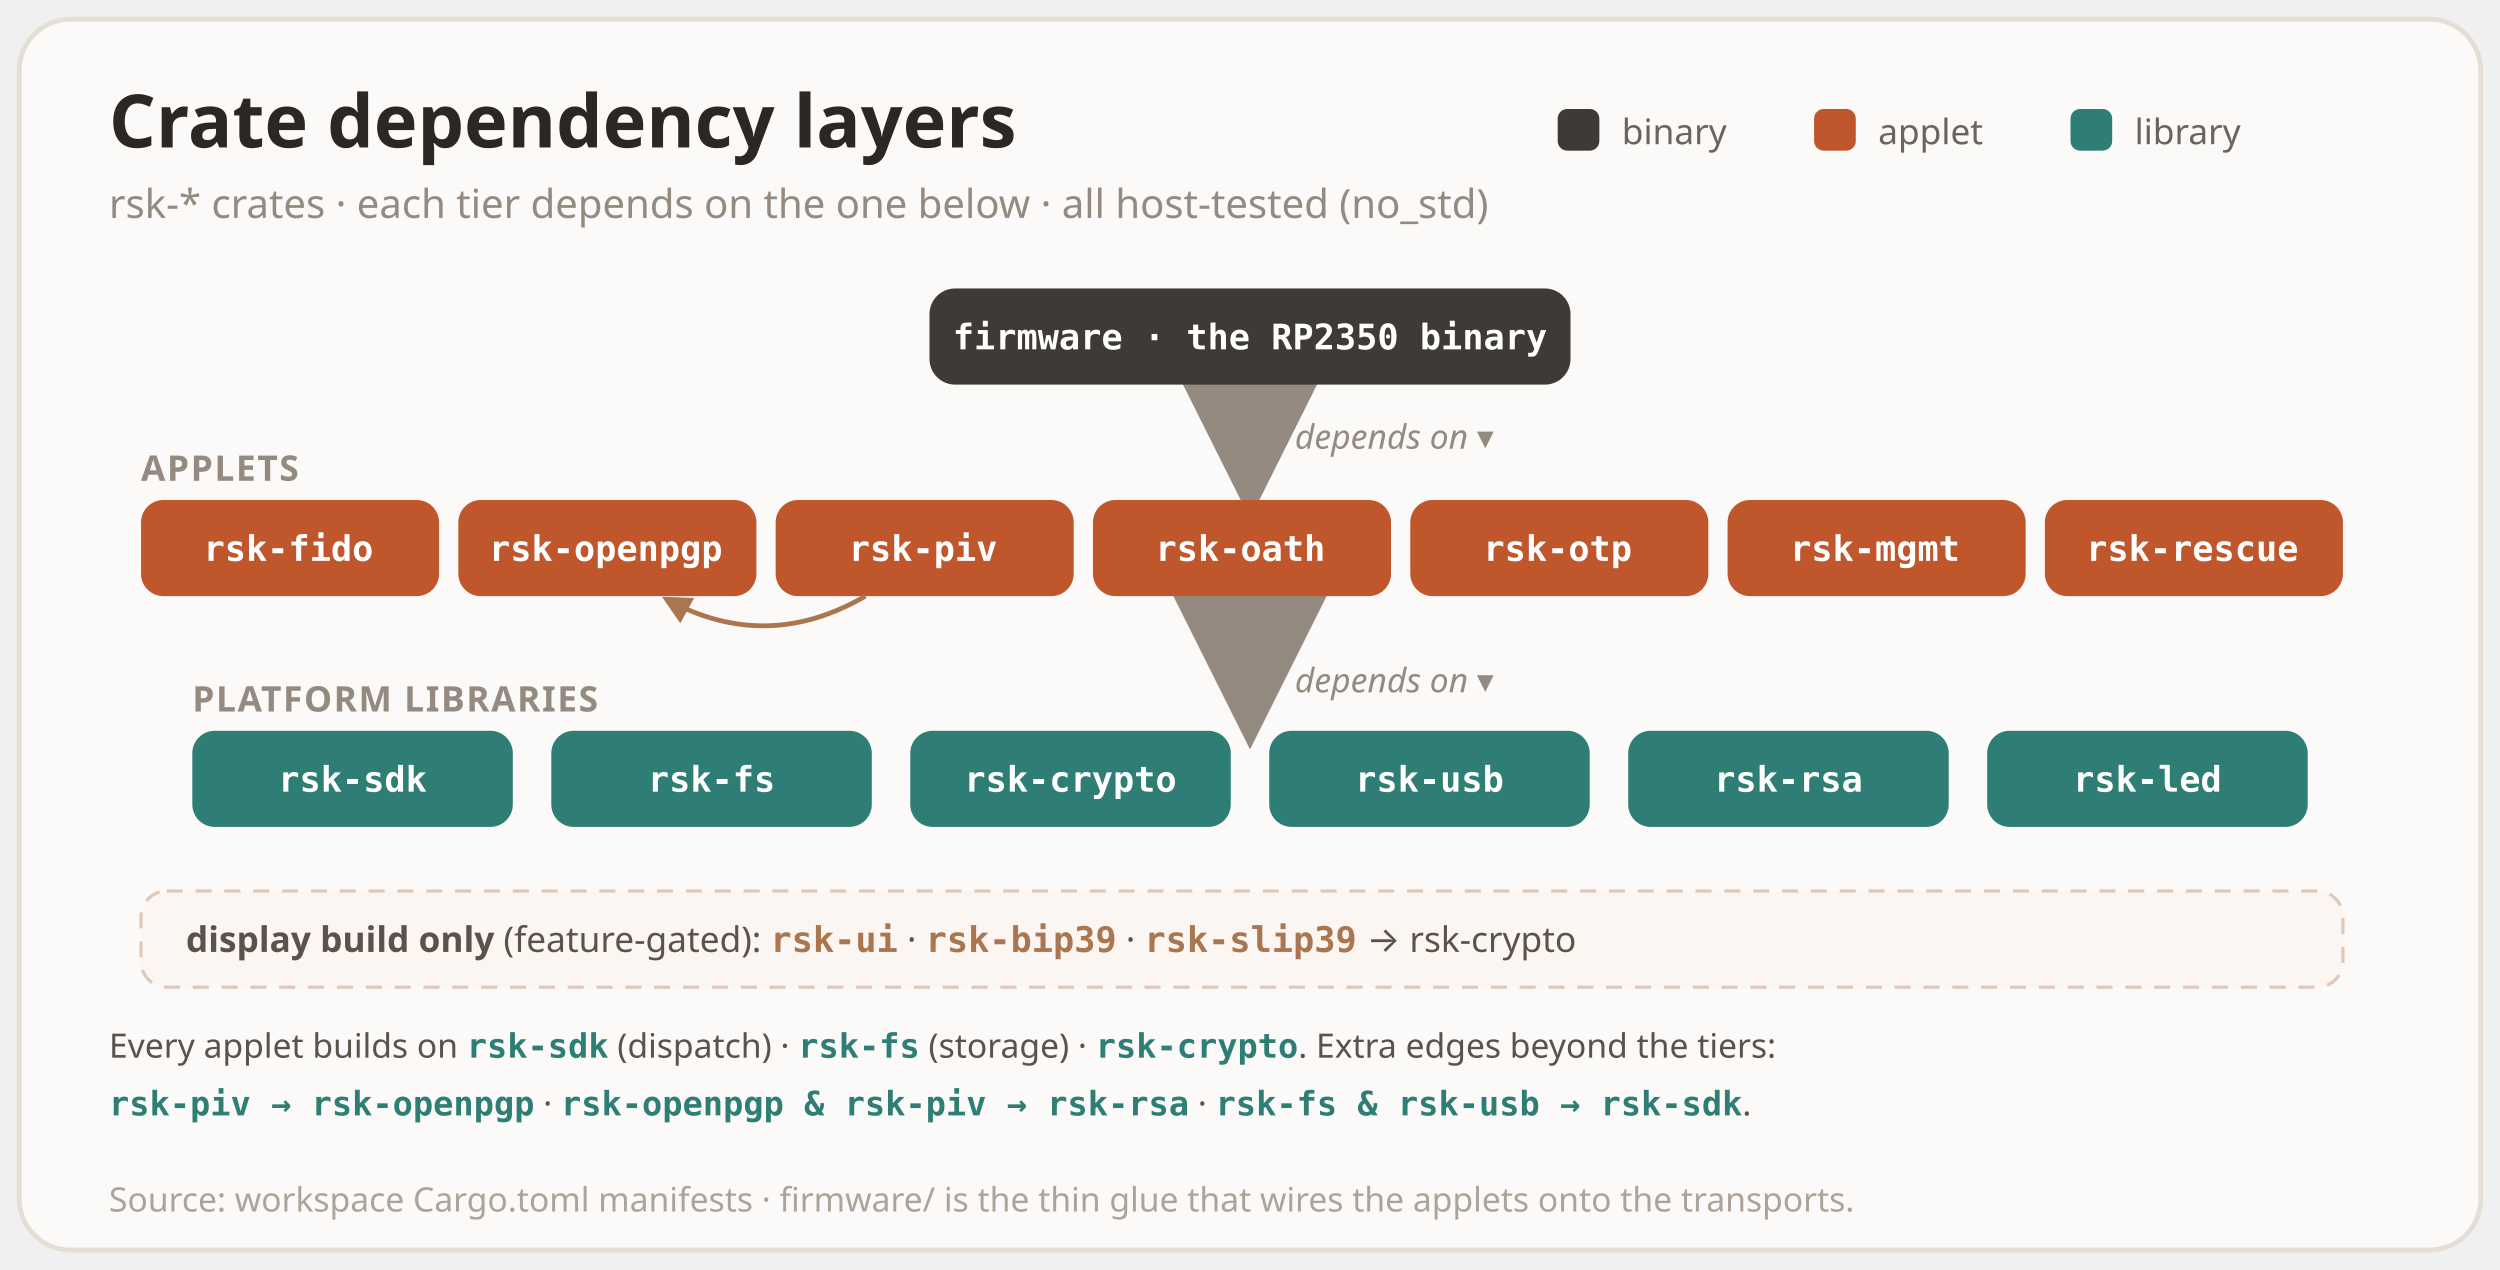
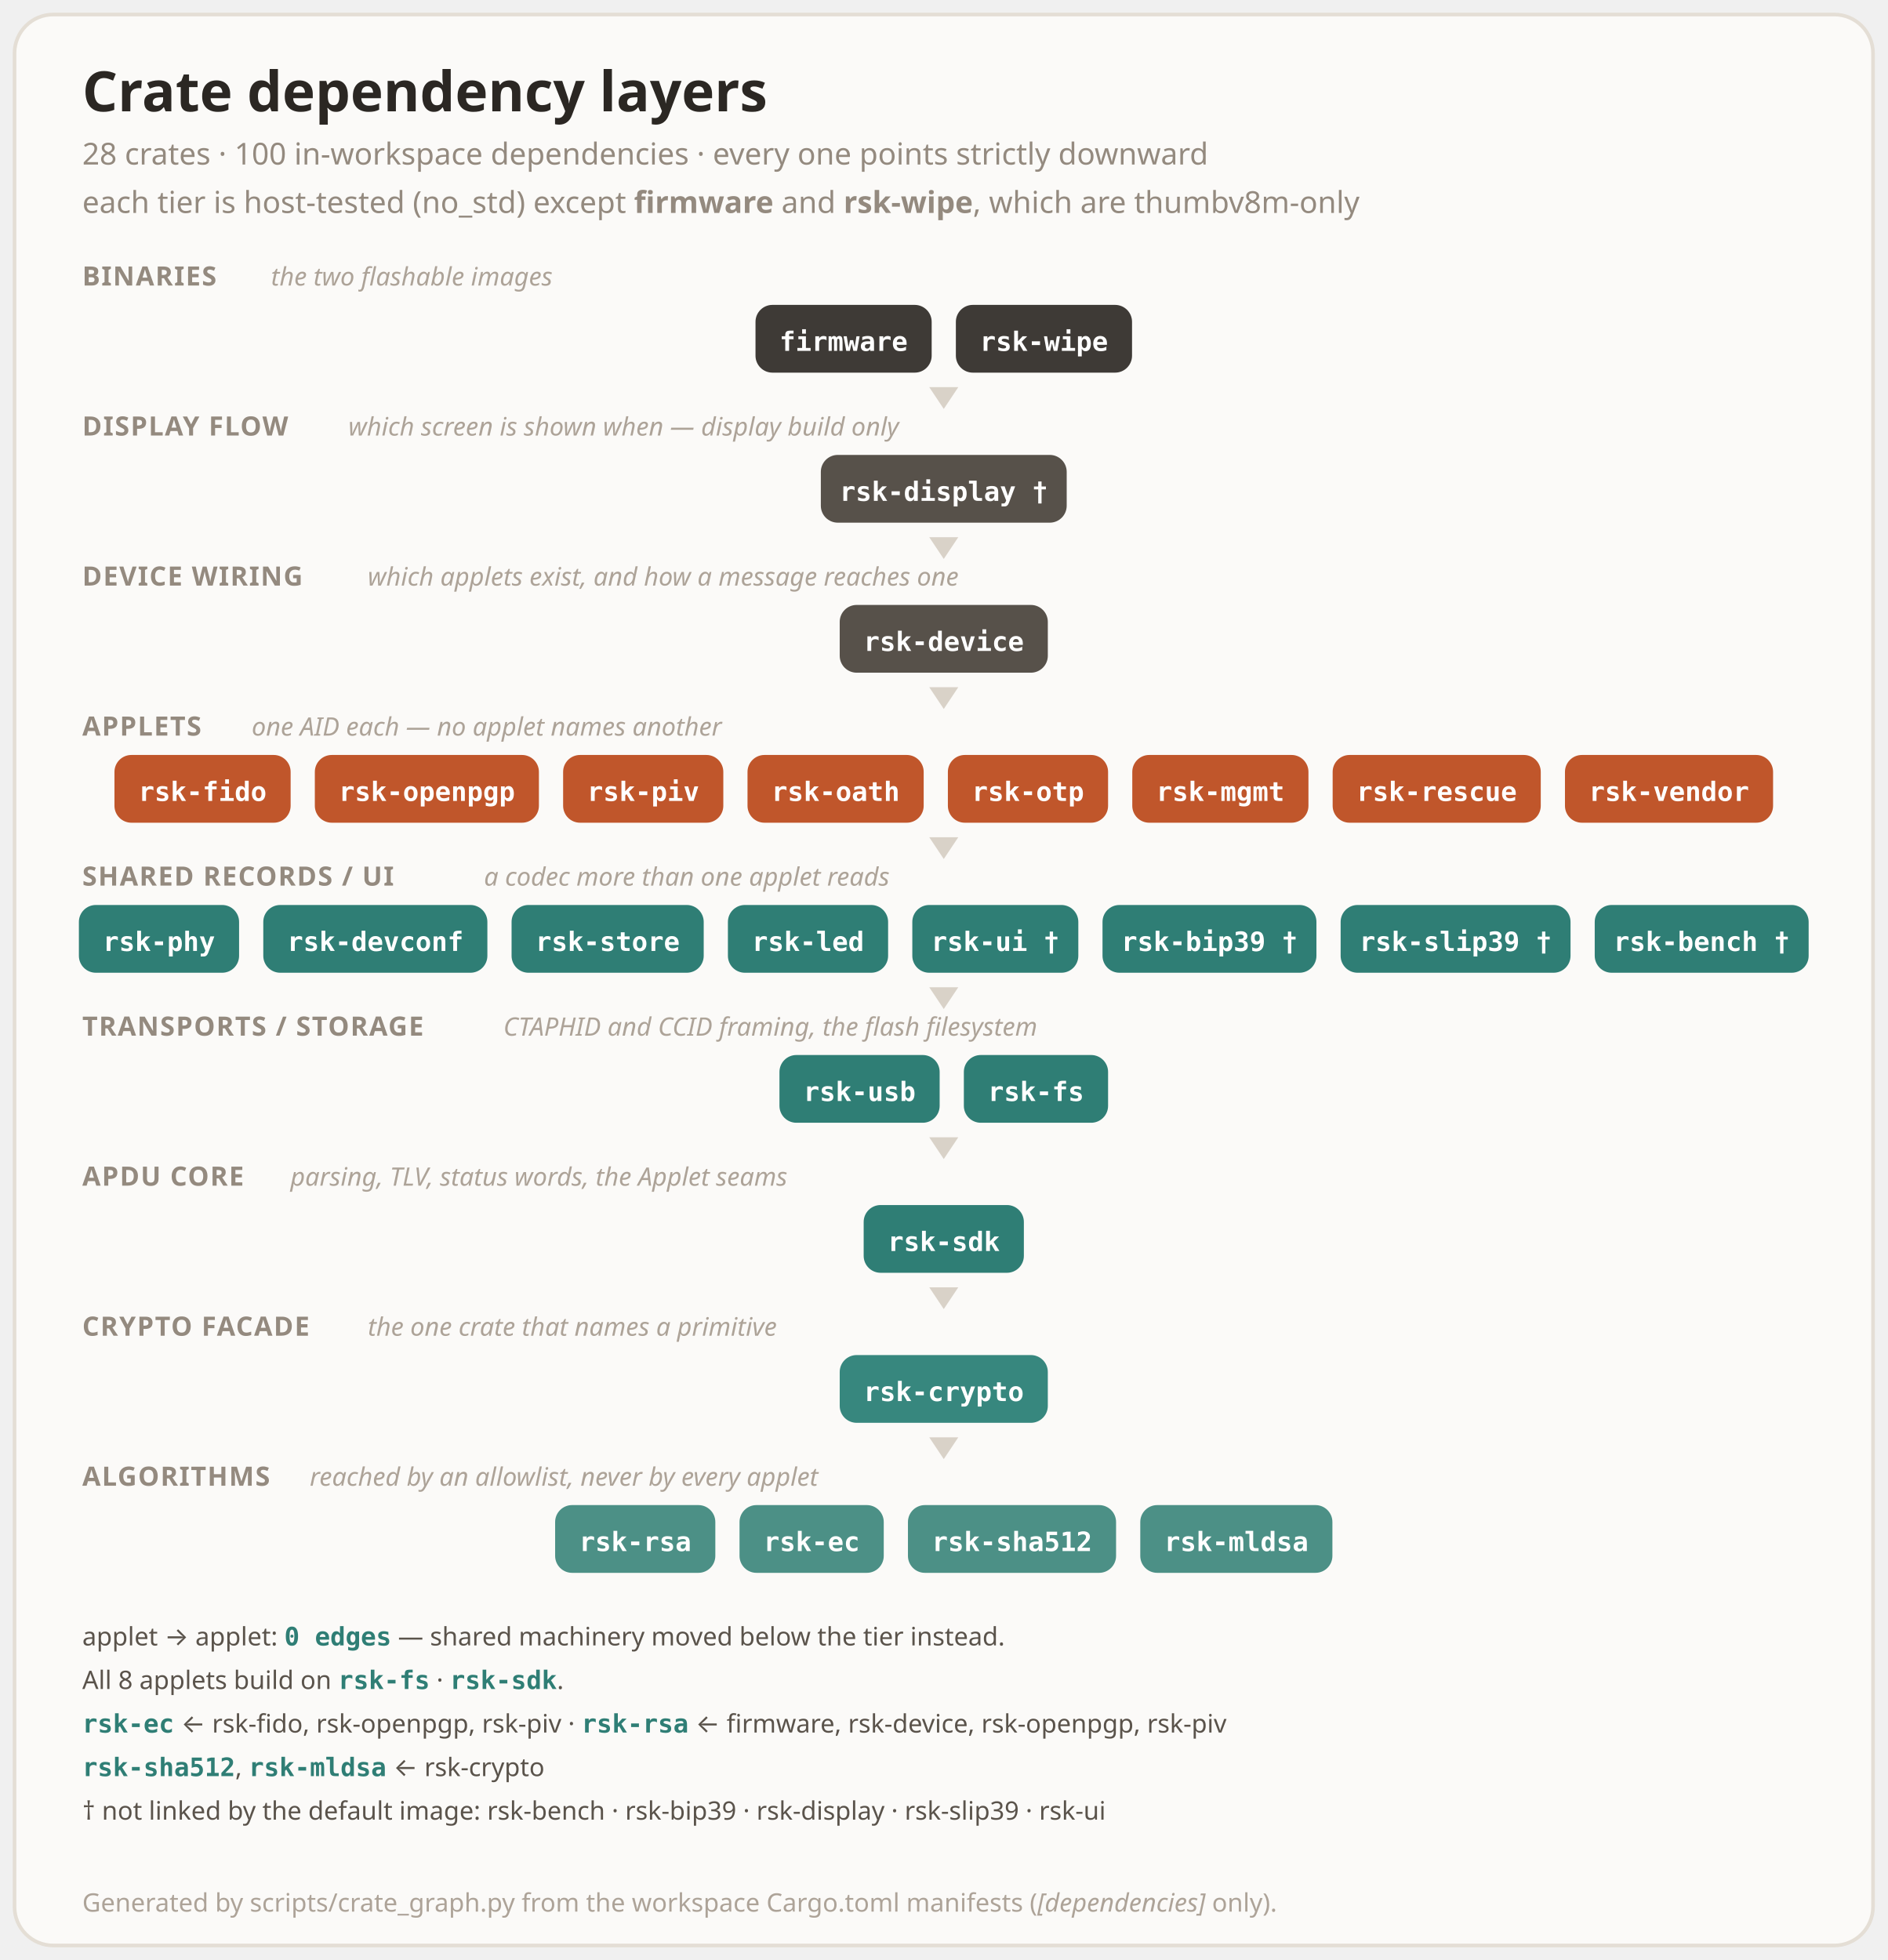
- <svg xmlns="http://www.w3.org/2000/svg" viewBox="0 0 780 396" role="img" aria-labelledby="ttl dsc" font-family="'Segoe UI', system-ui, -apple-system, sans-serif">
+ <svg xmlns="http://www.w3.org/2000/svg" viewBox="0 0 780 810" role="img" aria-labelledby="ttl dsc" font-family="'Segoe UI', system-ui, -apple-system, sans-serif">
  <defs>
    <style>
      .h1{font-size:23px;font-weight:700;fill:#2B2723}
      .sub{font-size:12.5px;fill:#948A7F}
-       .lg{font-size:11px;fill:#6B645C}
+       .sub2{font-size:10.5px;fill:#ADA398;font-style:italic}
      .tier{font-size:11px;font-weight:700;fill:#948A7F;letter-spacing:.5px}
      .node{font-size:11px;font-weight:700;fill:#fff;font-family:'SF Mono','Roboto Mono',ui-monospace,monospace}
-       .dep{font-size:10.5px;fill:#948A7F;font-style:italic}
-       .dash{font-size:11px;fill:#5A534B}
-       .dashk{font-family:'SF Mono','Roboto Mono',ui-monospace,monospace;font-weight:700;fill:#A9764F}
      .note{font-size:10.5px;fill:#5A534B}
      .notek{font-family:'SF Mono','Roboto Mono',ui-monospace,monospace;font-weight:700;fill:#2F7E75}
+       .arw{fill:#D9D2C8}
      .foot{font-size:10.5px;fill:#ADA398}
    </style>
-     <marker id="ar" viewBox="0 0 8 8" refX="6.5" refY="4" markerWidth="6" markerHeight="6" orient="auto">
-       <path d="M0 0 L8 4 L0 8 z" fill="#A9764F" />
-     </marker>
-     <marker id="ard" viewBox="0 0 8 8" refX="6.5" refY="4" markerWidth="7" markerHeight="7" orient="auto">
-       <path d="M0 0 L8 4 L0 8 z" fill="#948A7F" />
-     </marker>
  </defs>
-   <rect x="6" y="6" width="768" height="384" rx="16" fill="#FBFAF8" stroke="#E4DED5" stroke-width="1.5" />
+   <rect x="6" y="6" width="768" height="798" rx="16" fill="#FBFAF8" stroke="#E4DED5" stroke-width="1.5" />
  <text class="h1" x="34" y="46">Crate dependency layers</text>
-   <text class="sub" x="34" y="68">rsk-* crates · each tier depends on the one below · all host-tested (no_std)</text>
-   <rect x="486" y="34" width="13" height="13" rx="3" fill="#3E3A36" />
-   <text class="lg" x="506" y="45">binary</text>
-   <rect x="566" y="34" width="13" height="13" rx="3" fill="#C0562B" />
-   <text class="lg" x="586" y="45">applet</text>
-   <rect x="646" y="34" width="13" height="13" rx="3" fill="#2F7E75" />
-   <text class="lg" x="666" y="45">library</text>
-   <g stroke="#D9D2C8" stroke-width="9" marker-end="url(#ard)">
-     <line x1="390" y1="120" x2="390" y2="150" />
-     <line x1="390" y1="200" x2="390" y2="222" />
-   </g>
-   <text class="dep" x="404" y="140">depends on ▾</text>
-   <text class="dep" x="404" y="216">depends on ▾</text>
-   <rect x="290" y="90" width="200" height="30" rx="8" fill="#3E3A36" />
-   <text class="node" x="390" y="109" text-anchor="middle">firmware · the RP2350 binary</text>
-   <text class="tier" x="44" y="150">APPLETS</text>
-   <g fill="#C0562B">
-     <rect x="44" y="156" width="93" height="30" rx="7" />
-     <rect x="143" y="156" width="93" height="30" rx="7" />
-     <rect x="242" y="156" width="93" height="30" rx="7" />
-     <rect x="341" y="156" width="93" height="30" rx="7" />
-     <rect x="440" y="156" width="93" height="30" rx="7" />
-     <rect x="539" y="156" width="93" height="30" rx="7" />
-     <rect x="638" y="156" width="93" height="30" rx="7" />
-   </g>
-   <g class="node" text-anchor="middle">
-     <text x="90" y="175">rsk-fido</text>
-     <text x="189" y="175">rsk-openpgp</text>
-     <text x="288" y="175">rsk-piv</text>
-     <text x="387" y="175">rsk-oath</text>
-     <text x="486" y="175">rsk-otp</text>
-     <text x="585" y="175">rsk-mgmt</text>
-     <text x="684" y="175">rsk-rescue</text>
-   </g>
-   <g fill="none" stroke="#A9764F" stroke-width="1.5" marker-end="url(#ar)">
-     <path d="M270 186 Q239 204 208 187" />
-   </g>
-   <text class="tier" x="60" y="222">PLATFORM LIBRARIES</text>
-   <g fill="#2F7E75">
-     <rect x="60" y="228" width="100" height="30" rx="7" />
-     <rect x="172" y="228" width="100" height="30" rx="7" />
-     <rect x="284" y="228" width="100" height="30" rx="7" />
-     <rect x="396" y="228" width="100" height="30" rx="7" />
-     <rect x="508" y="228" width="100" height="30" rx="7" />
-     <rect x="620" y="228" width="100" height="30" rx="7" />
-   </g>
-   <g class="node" text-anchor="middle">
-     <text x="110" y="247">rsk-sdk</text>
-     <text x="222" y="247">rsk-fs</text>
-     <text x="334" y="247">rsk-crypto</text>
-     <text x="446" y="247">rsk-usb</text>
-     <text x="558" y="247">rsk-rsa</text>
-     <text x="670" y="247">rsk-led</text>
-   </g>
-   <rect x="44" y="278" width="687" height="30" rx="8" fill="#FBF6F2" stroke="#E0C7B6" stroke-dasharray="5 4" />
-   <text class="dash" x="58" y="297">
-     <tspan font-weight="700">display build only</tspan> (feature-gated):  <tspan class="dashk">rsk-ui</tspan> · <tspan class="dashk">rsk-bip39</tspan> · <tspan class="dashk">rsk-slip39</tspan>   →  rsk-crypto</text>
-   <text class="note" x="34" y="330">Every applet builds on <tspan class="notek">rsk-sdk</tspan> (dispatch) · <tspan class="notek">rsk-fs</tspan> (storage) · <tspan class="notek">rsk-crypto</tspan>.  Extra edges beyond the tiers:</text>
-   <text class="note" x="34" y="348">
-     <tspan class="notek">rsk-piv → rsk-openpgp</tspan> · <tspan class="notek">rsk-openpgp &amp; rsk-piv → rsk-rsa</tspan> · <tspan class="notek">rsk-fs &amp; rsk-usb → rsk-sdk</tspan>.</text>
-   <text class="foot" x="34" y="378">Source: workspace Cargo.toml manifests · firmware/ is the thin glue that wires the applets onto the transports.</text>
+   <text class="sub" x="34" y="68">28 crates · 100 in-workspace dependencies · every one points strictly downward</text>
+   <text class="sub" x="34" y="88">each tier is host-tested (no_std) except <tspan font-weight="700">firmware</tspan> and <tspan font-weight="700">rsk-wipe</tspan>, which are thumbv8m-only</text>
+   <text class="tier" x="34" y="118">BINARIES</text>
+   <text class="sub2" x="112" y="118">the two flashable images</text>
+   <rect x="312.2" y="126" width="72.8" height="28" rx="7" fill="#3E3A36" />
+   <text class="node" x="348.6" y="145" text-anchor="middle">firmware</text>
+   <rect x="395.0" y="126" width="72.8" height="28" rx="7" fill="#3E3A36" />
+   <text class="node" x="431.4" y="145" text-anchor="middle">rsk-wipe</text>
+   <path class="arw" d="M390 160 l6 0 -6 9 -6 -9 z" />
+   <text class="tier" x="34" y="180">DISPLAY FLOW</text>
+   <text class="sub2" x="144" y="180">which screen is shown when — display build only</text>
+   <rect x="339.2" y="188" width="101.6" height="28" rx="7" fill="#57514A" />
+   <text class="node" x="390.0" y="207" text-anchor="middle">rsk-display †</text>
+   <path class="arw" d="M390 222 l6 0 -6 9 -6 -9 z" />
+   <text class="tier" x="34" y="242">DEVICE WIRING</text>
+   <text class="sub2" x="152" y="242">which applets exist, and how a message reaches one</text>
+   <rect x="347.0" y="250" width="86.0" height="28" rx="7" fill="#57514A" />
+   <text class="node" x="390.0" y="269" text-anchor="middle">rsk-device</text>
+   <path class="arw" d="M390 284 l6 0 -6 9 -6 -9 z" />
+   <text class="tier" x="34" y="304">APPLETS</text>
+   <text class="sub2" x="104" y="304">one AID each — no applet names another</text>
+   <rect x="47.3" y="312" width="72.8" height="28" rx="7" fill="#C0562B" />
+   <text class="node" x="83.7" y="331" text-anchor="middle">rsk-fido</text>
+   <rect x="130.1" y="312" width="92.6" height="28" rx="7" fill="#C0562B" />
+   <text class="node" x="176.4" y="331" text-anchor="middle">rsk-openpgp</text>
+   <rect x="232.7" y="312" width="66.2" height="28" rx="7" fill="#C0562B" />
+   <text class="node" x="265.8" y="331" text-anchor="middle">rsk-piv</text>
+   <rect x="308.9" y="312" width="72.8" height="28" rx="7" fill="#C0562B" />
+   <text class="node" x="345.3" y="331" text-anchor="middle">rsk-oath</text>
+   <rect x="391.7" y="312" width="66.2" height="28" rx="7" fill="#C0562B" />
+   <text class="node" x="424.8" y="331" text-anchor="middle">rsk-otp</text>
+   <rect x="467.9" y="312" width="72.8" height="28" rx="7" fill="#C0562B" />
+   <text class="node" x="504.3" y="331" text-anchor="middle">rsk-mgmt</text>
+   <rect x="550.7" y="312" width="86.0" height="28" rx="7" fill="#C0562B" />
+   <text class="node" x="593.7" y="331" text-anchor="middle">rsk-rescue</text>
+   <rect x="646.7" y="312" width="86.0" height="28" rx="7" fill="#C0562B" />
+   <text class="node" x="689.7" y="331" text-anchor="middle">rsk-vendor</text>
+   <path class="arw" d="M390 346 l6 0 -6 9 -6 -9 z" />
+   <text class="tier" x="34" y="366">SHARED RECORDS / UI</text>
+   <text class="sub2" x="200" y="366">a codec more than one applet reads</text>
+   <rect x="32.6" y="374" width="66.2" height="28" rx="7" fill="#2F7E75" />
+   <text class="node" x="65.7" y="393" text-anchor="middle">rsk-phy</text>
+   <rect x="108.8" y="374" width="92.6" height="28" rx="7" fill="#2F7E75" />
+   <text class="node" x="155.1" y="393" text-anchor="middle">rsk-devconf</text>
+   <rect x="211.4" y="374" width="79.4" height="28" rx="7" fill="#2F7E75" />
+   <text class="node" x="251.1" y="393" text-anchor="middle">rsk-store</text>
+   <rect x="300.8" y="374" width="66.2" height="28" rx="7" fill="#2F7E75" />
+   <text class="node" x="333.9" y="393" text-anchor="middle">rsk-led</text>
+   <rect x="377.0" y="374" width="68.6" height="28" rx="7" fill="#2F7E75" />
+   <text class="node" x="411.3" y="393" text-anchor="middle">rsk-ui †</text>
+   <rect x="455.6" y="374" width="88.4" height="28" rx="7" fill="#2F7E75" />
+   <text class="node" x="499.8" y="393" text-anchor="middle">rsk-bip39 †</text>
+   <rect x="554.0" y="374" width="95.0" height="28" rx="7" fill="#2F7E75" />
+   <text class="node" x="601.5" y="393" text-anchor="middle">rsk-slip39 †</text>
+   <rect x="659.0" y="374" width="88.4" height="28" rx="7" fill="#2F7E75" />
+   <text class="node" x="703.2" y="393" text-anchor="middle">rsk-bench †</text>
+   <path class="arw" d="M390 408 l6 0 -6 9 -6 -9 z" />
+   <text class="tier" x="34" y="428">TRANSPORTS / STORAGE</text>
+   <text class="sub2" x="208" y="428">CTAPHID and CCID framing, the flash filesystem</text>
+   <rect x="322.1" y="436" width="66.2" height="28" rx="7" fill="#2F7E75" />
+   <text class="node" x="355.2" y="455" text-anchor="middle">rsk-usb</text>
+   <rect x="398.3" y="436" width="59.6" height="28" rx="7" fill="#2F7E75" />
+   <text class="node" x="428.1" y="455" text-anchor="middle">rsk-fs</text>
+   <path class="arw" d="M390 470 l6 0 -6 9 -6 -9 z" />
+   <text class="tier" x="34" y="490">APDU CORE</text>
+   <text class="sub2" x="120" y="490">parsing, TLV, status words, the Applet seams</text>
+   <rect x="356.9" y="498" width="66.2" height="28" rx="7" fill="#2F7E75" />
+   <text class="node" x="390.0" y="517" text-anchor="middle">rsk-sdk</text>
+   <path class="arw" d="M390 532 l6 0 -6 9 -6 -9 z" />
+   <text class="tier" x="34" y="552">CRYPTO FACADE</text>
+   <text class="sub2" x="152" y="552">the one crate that names a primitive</text>
+   <rect x="347.0" y="560" width="86.0" height="28" rx="7" fill="#37877E" />
+   <text class="node" x="390.0" y="579" text-anchor="middle">rsk-crypto</text>
+   <path class="arw" d="M390 594 l6 0 -6 9 -6 -9 z" />
+   <text class="tier" x="34" y="614">ALGORITHMS</text>
+   <text class="sub2" x="128" y="614">reached by an allowlist, never by every applet</text>
+   <rect x="229.4" y="622" width="66.2" height="28" rx="7" fill="#4C9086" />
+   <text class="node" x="262.5" y="641" text-anchor="middle">rsk-rsa</text>
+   <rect x="305.6" y="622" width="59.6" height="28" rx="7" fill="#4C9086" />
+   <text class="node" x="335.4" y="641" text-anchor="middle">rsk-ec</text>
+   <rect x="375.2" y="622" width="86.0" height="28" rx="7" fill="#4C9086" />
+   <text class="node" x="418.2" y="641" text-anchor="middle">rsk-sha512</text>
+   <rect x="471.2" y="622" width="79.4" height="28" rx="7" fill="#4C9086" />
+   <text class="node" x="510.9" y="641" text-anchor="middle">rsk-mldsa</text>
+   <text class="note" x="34" y="680">applet → applet: <tspan class="notek">0 edges</tspan> — shared machinery moved below the tier instead.</text>
+   <text class="note" x="34" y="698">All 8 applets build on <tspan class="notek">rsk-fs</tspan> · <tspan class="notek">rsk-sdk</tspan>.</text>
+   <text class="note" x="34" y="716">
+     <tspan class="notek">rsk-ec</tspan> ← rsk-fido, rsk-openpgp, rsk-piv   ·   <tspan class="notek">rsk-rsa</tspan> ← firmware, rsk-device, rsk-openpgp, rsk-piv</text>
+   <text class="note" x="34" y="734">
+     <tspan class="notek">rsk-sha512</tspan>, <tspan class="notek">rsk-mldsa</tspan> ← rsk-crypto</text>
+   <text class="note" x="34" y="752">† not linked by the default image: rsk-bench · rsk-bip39 · rsk-display · rsk-slip39 · rsk-ui</text>
+   <text class="foot" x="34" y="790">Generated by scripts/crate_graph.py from the workspace Cargo.toml manifests (<tspan font-style="italic">[dependencies]</tspan> only).</text>
</svg>
